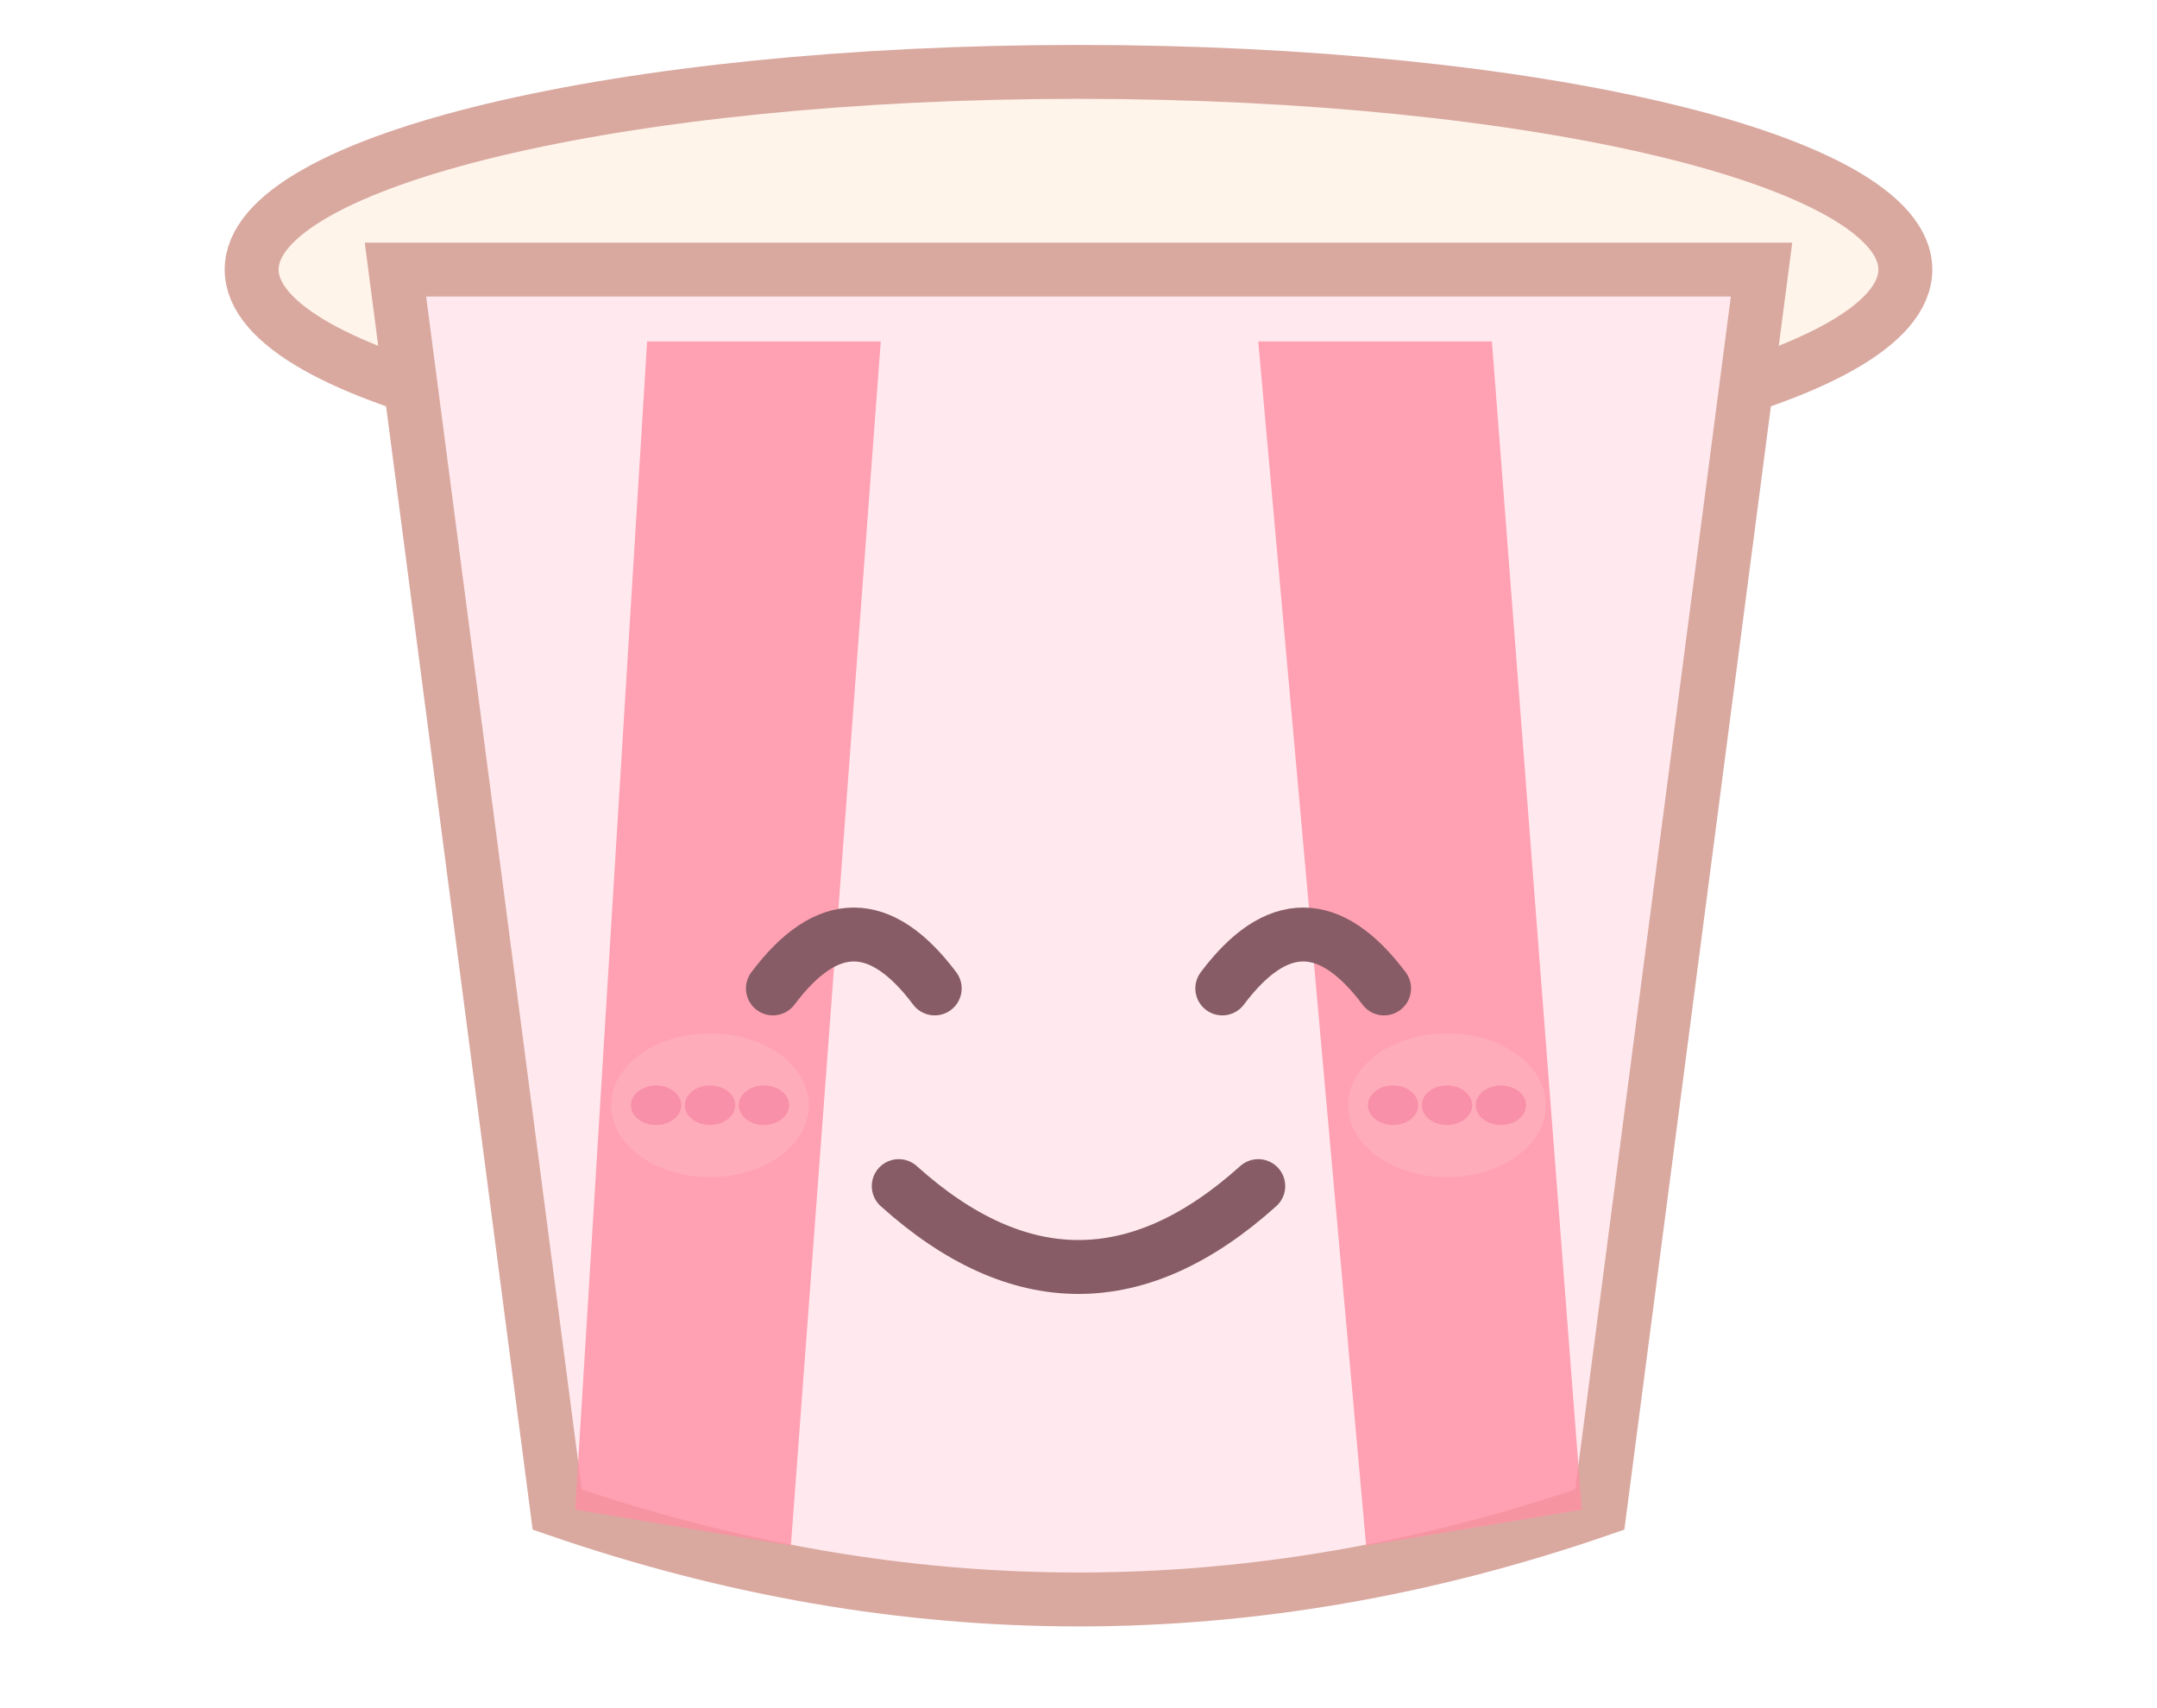
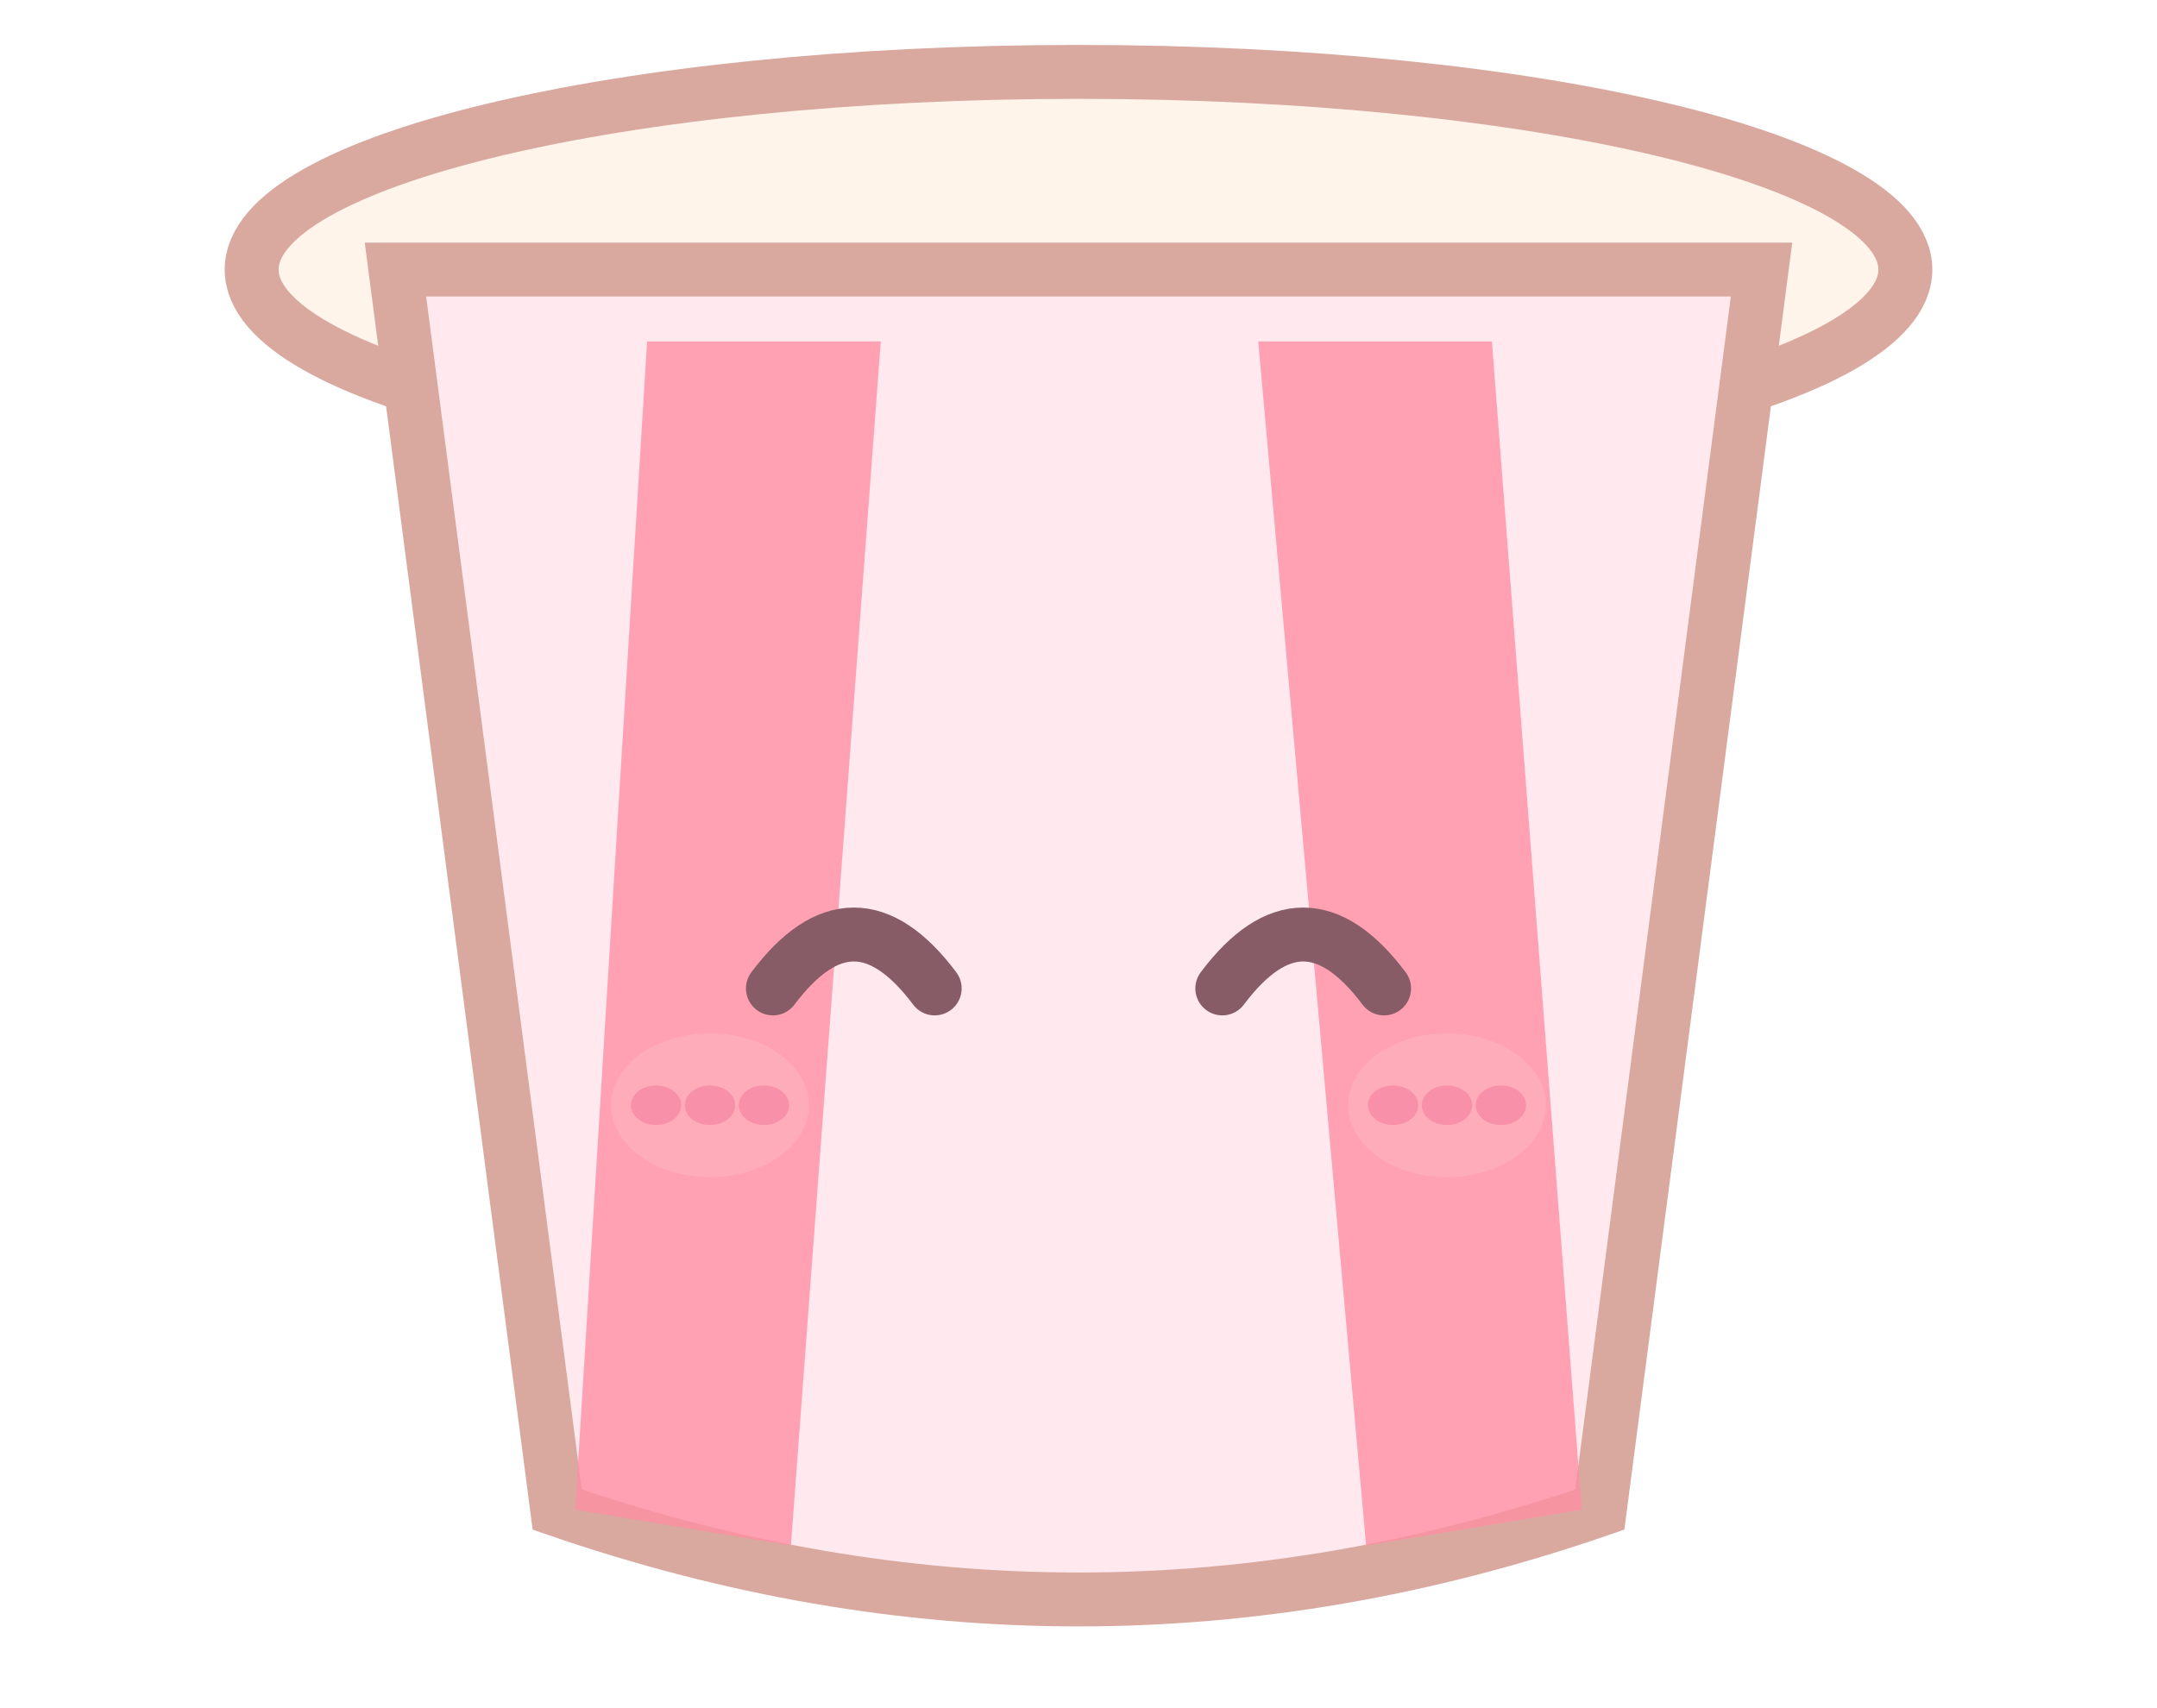
<svg xmlns="http://www.w3.org/2000/svg" width="240" height="190" viewBox="0 0 240 190">
  <ellipse cx="120" cy="30" rx="92" ry="22" fill="#fff4ea" stroke="#d9a9a0" stroke-width="6" />
  <path d="M44 30 L196 30 L178 168 Q120 188 62 168 Z" fill="#ffe9ee" stroke="#d9a9a0" stroke-width="6" />
  <polygon points="72,38 98,38 88,172 64,168" fill="#ff8ea3" opacity="0.8" />
  <polygon points="140,38 166,38 176,168 152,172" fill="#ff8ea3" opacity="0.8" />
  <path d="M86 110 Q95 98 104 110" fill="none" stroke="#875c66" stroke-width="6" stroke-linecap="round" />
  <path d="M136 110 Q145 98 154 110" fill="none" stroke="#875c66" stroke-width="6" stroke-linecap="round" />
-   <path d="M100 132 Q120 150 140 132" fill="none" stroke="#875c66" stroke-width="6" stroke-linecap="round" />
  <ellipse cx="79" cy="123" rx="11" ry="8" fill="#ffb4c0" opacity="0.6" />
  <ellipse cx="161" cy="123" rx="11" ry="8" fill="#ffb4c0" opacity="0.6" />
  <ellipse cx="73" cy="123" rx="2.8" ry="2.2" fill="#f78fa7" opacity="0.95" />
  <ellipse cx="79" cy="123" rx="2.8" ry="2.2" fill="#f78fa7" opacity="0.95" />
  <ellipse cx="85" cy="123" rx="2.8" ry="2.2" fill="#f78fa7" opacity="0.95" />
  <ellipse cx="155" cy="123" rx="2.8" ry="2.2" fill="#f78fa7" opacity="0.95" />
  <ellipse cx="161" cy="123" rx="2.8" ry="2.2" fill="#f78fa7" opacity="0.95" />
  <ellipse cx="167" cy="123" rx="2.8" ry="2.2" fill="#f78fa7" opacity="0.95" />
</svg>
